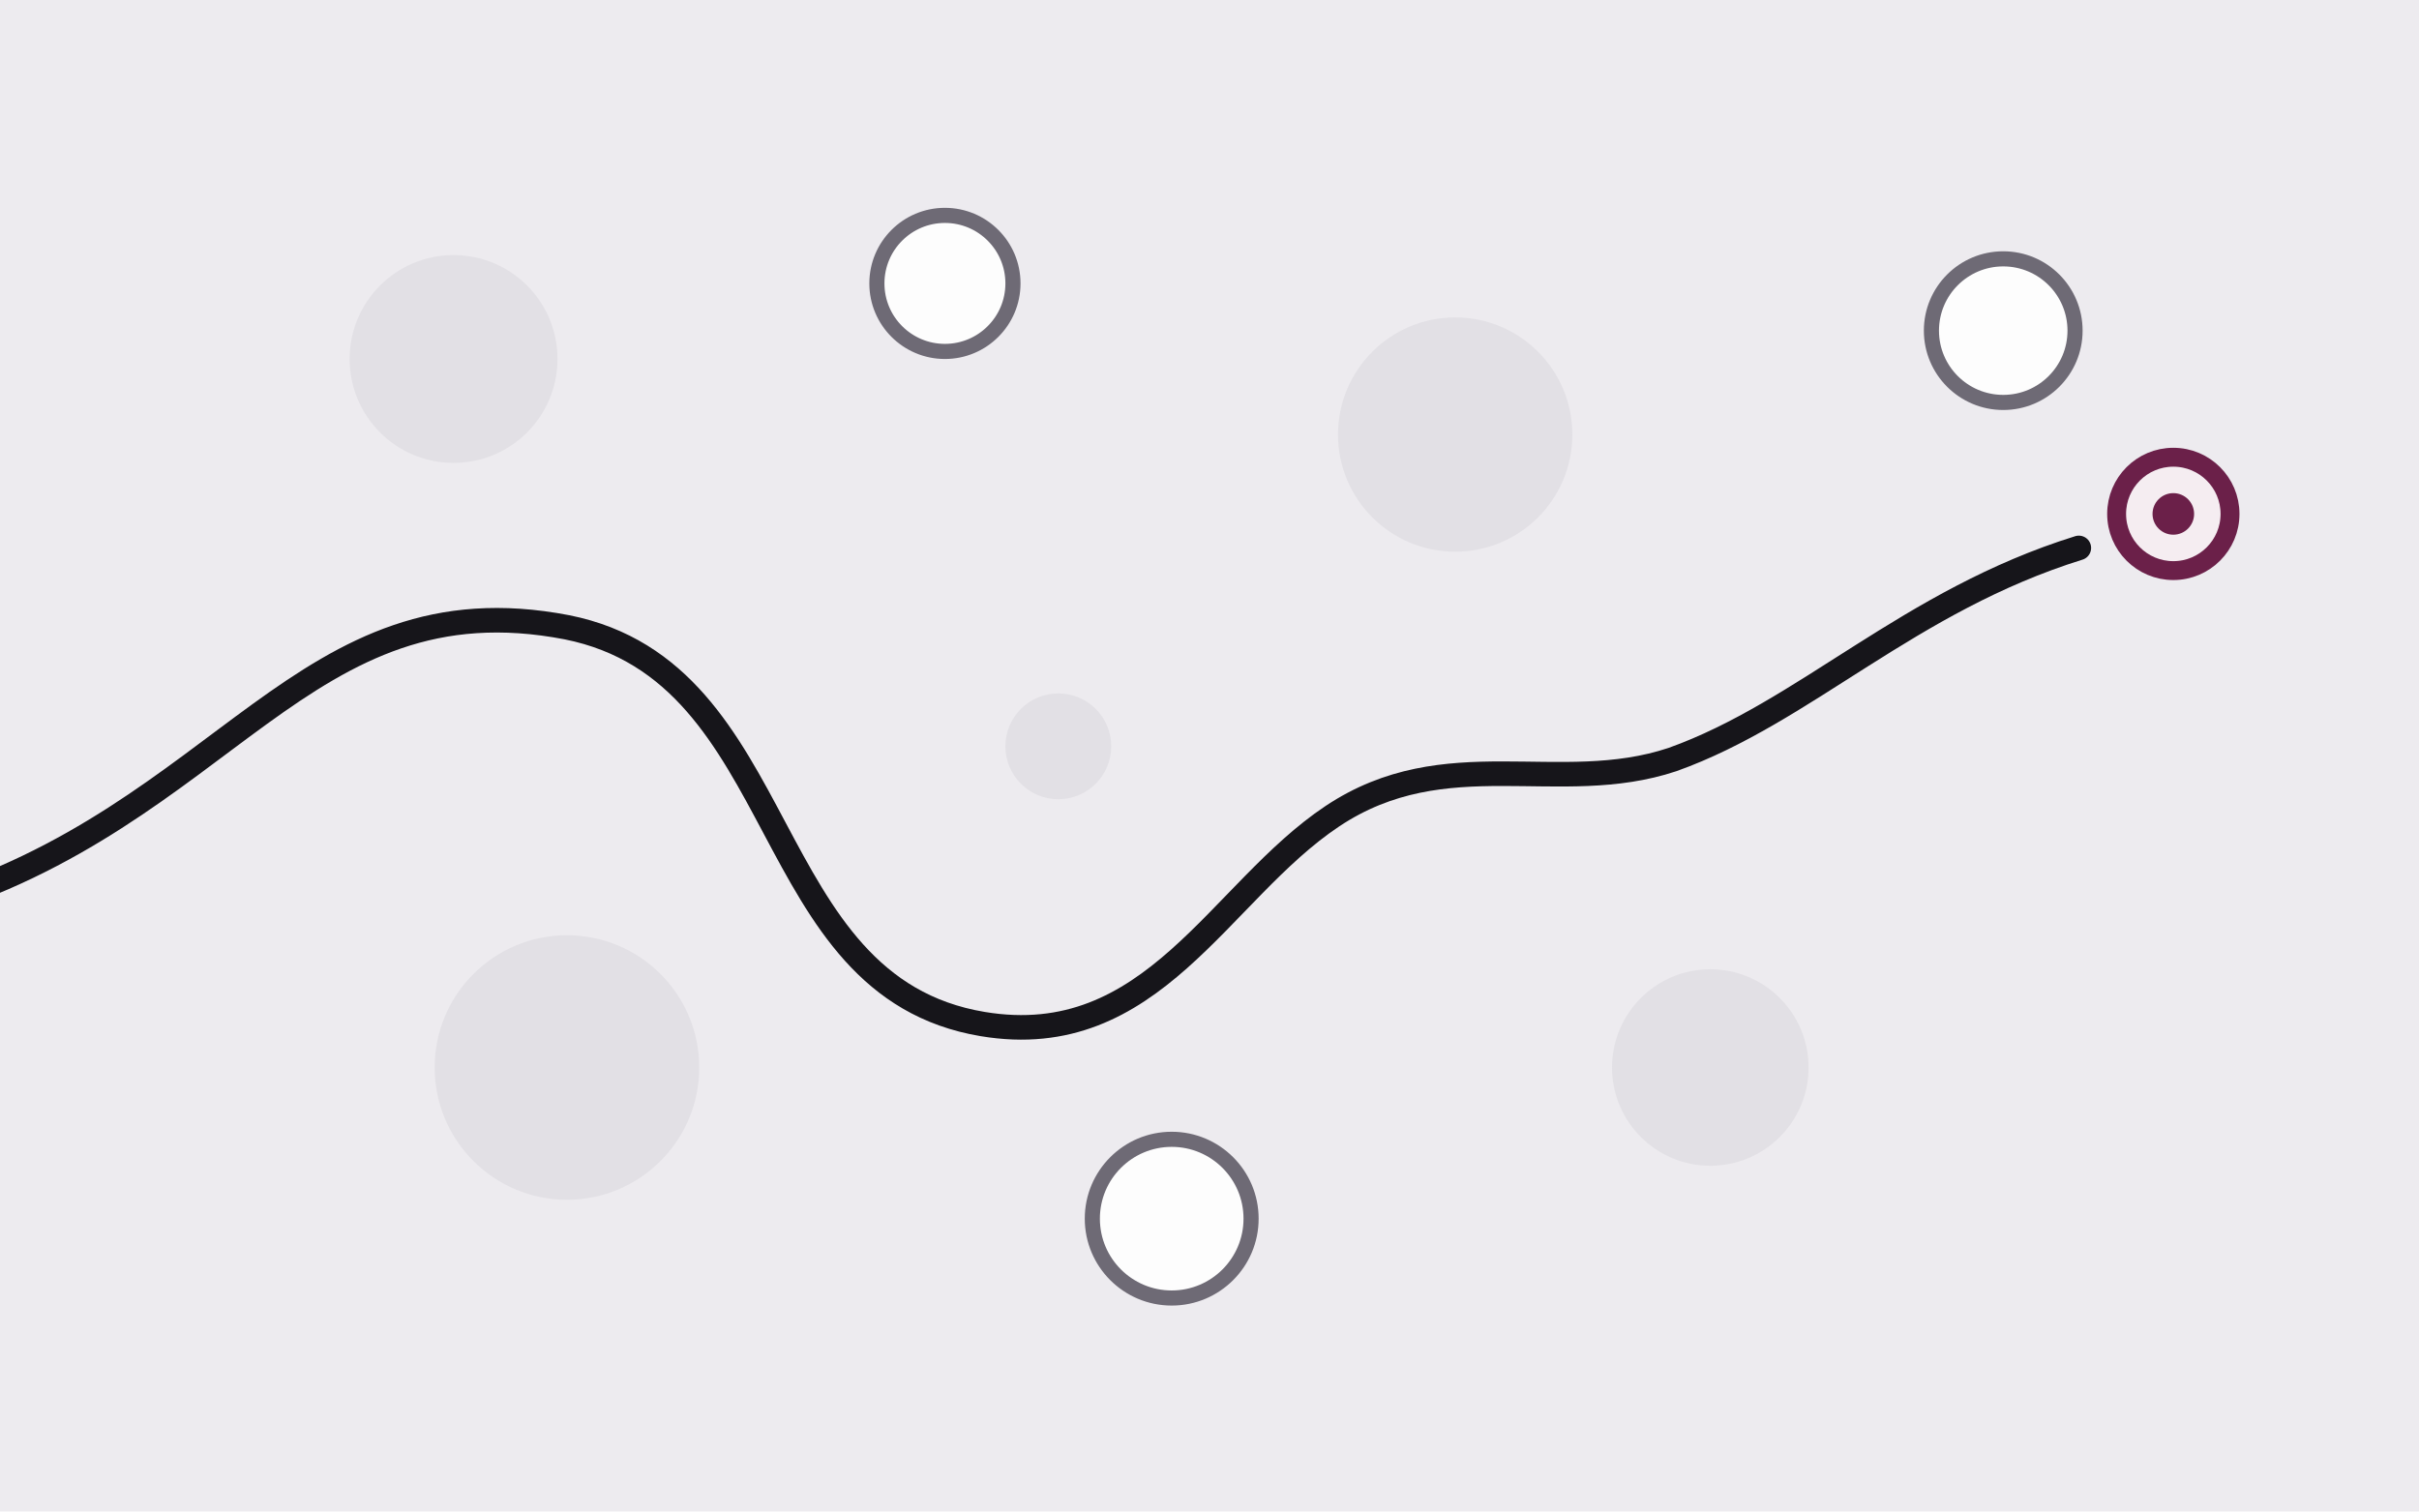
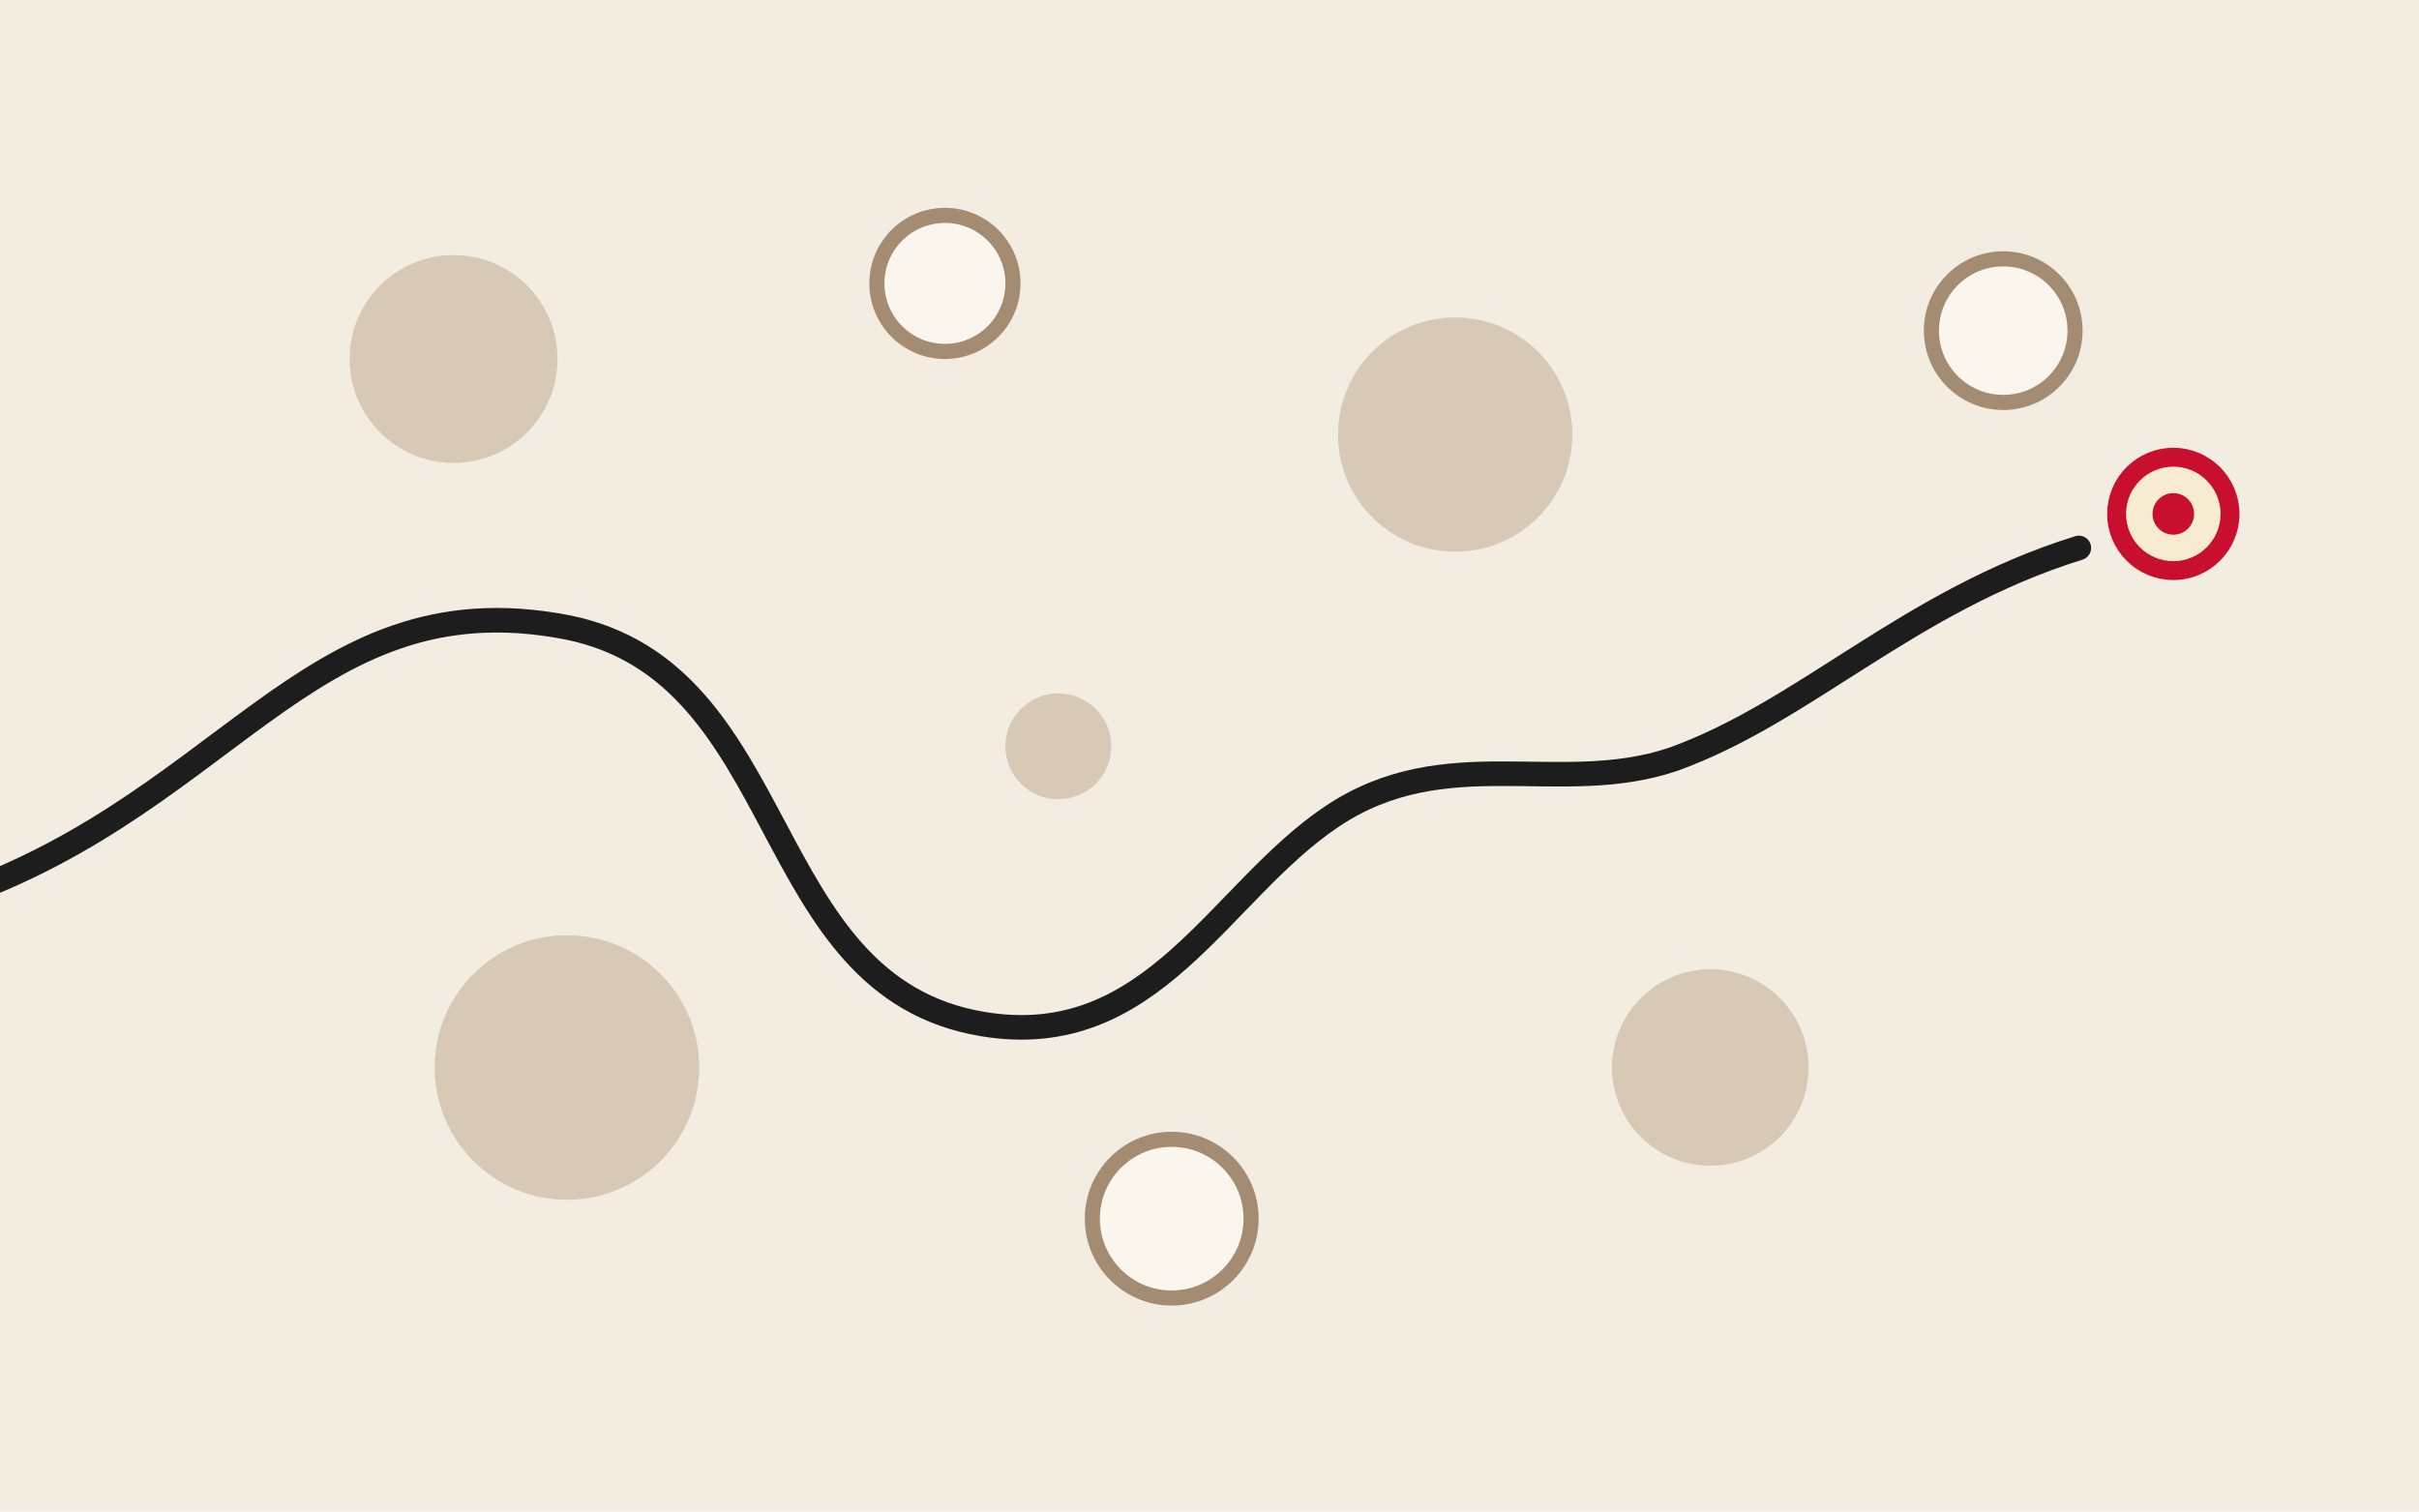
<svg xmlns="http://www.w3.org/2000/svg" viewBox="0 0 1280 800" role="img">
-   <rect width="1280" height="800" fill="#EDEBEF" />
-   <circle cx="240" cy="190" r="55" fill="#E2E0E5" />
-   <circle cx="500" cy="150" r="36" fill="#FDFDFD" stroke="#6E6A75" stroke-width="8" />
-   <circle cx="770" cy="230" r="62" fill="#E2E0E5" />
-   <circle cx="300" cy="565" r="70" fill="#E2E0E5" />
-   <circle cx="620" cy="645" r="42" fill="#FDFDFD" stroke="#6E6A75" stroke-width="8" />
-   <circle cx="905" cy="565" r="52" fill="#E2E0E5" />
-   <circle cx="1060" cy="175" r="38" fill="#FDFDFD" stroke="#6E6A75" stroke-width="8" />
-   <circle cx="560" cy="395" r="28" fill="#E2E0E5" />
-   <path d="M-40 480 C 120 432, 160 305, 300 332 C 420 356, 400 522, 520 542 C 610 557, 645 472, 705 432 C 765 392, 825 422, 885 402 C 955 377, 1010 318, 1100 290" fill="none" stroke="#16151A" stroke-width="13" stroke-linecap="round" />
-   <circle cx="1150" cy="272" r="30" fill="#F5EDF1" stroke="#6B2049" stroke-width="10" />
-   <circle cx="1150" cy="272" r="11" fill="#6B2049" />
+   <rect width="1280" height="800" fill="#F2ECE1" />
+   <circle cx="240" cy="190" r="55" fill="#D8C9B7" />
+   <circle cx="500" cy="150" r="36" fill="#FAF6EE" stroke="#A48C72" stroke-width="8" />
+   <circle cx="770" cy="230" r="62" fill="#D8C9B7" />
+   <circle cx="300" cy="565" r="70" fill="#D8C9B7" />
+   <circle cx="620" cy="645" r="42" fill="#FAF6EE" stroke="#A48C72" stroke-width="8" />
+   <circle cx="905" cy="565" r="52" fill="#D8C9B7" />
+   <circle cx="1060" cy="175" r="38" fill="#FAF6EE" stroke="#A48C72" stroke-width="8" />
+   <circle cx="560" cy="395" r="28" fill="#D8C9B7" />
+   <path d="M-40 480 C 120 432, 160 305, 300 332 C 420 356, 400 522, 520 542 C 610 557, 645 472, 705 432 C 765 392, 825 422, 885 402 C 955 377, 1010 318, 1100 290" fill="none" stroke="#1D1D1D" stroke-width="13" stroke-linecap="round" />
+   <circle cx="1150" cy="272" r="30" fill="#F7ECD2" stroke="#C8102E" stroke-width="10" />
+   <circle cx="1150" cy="272" r="11" fill="#C8102E" />
</svg>
